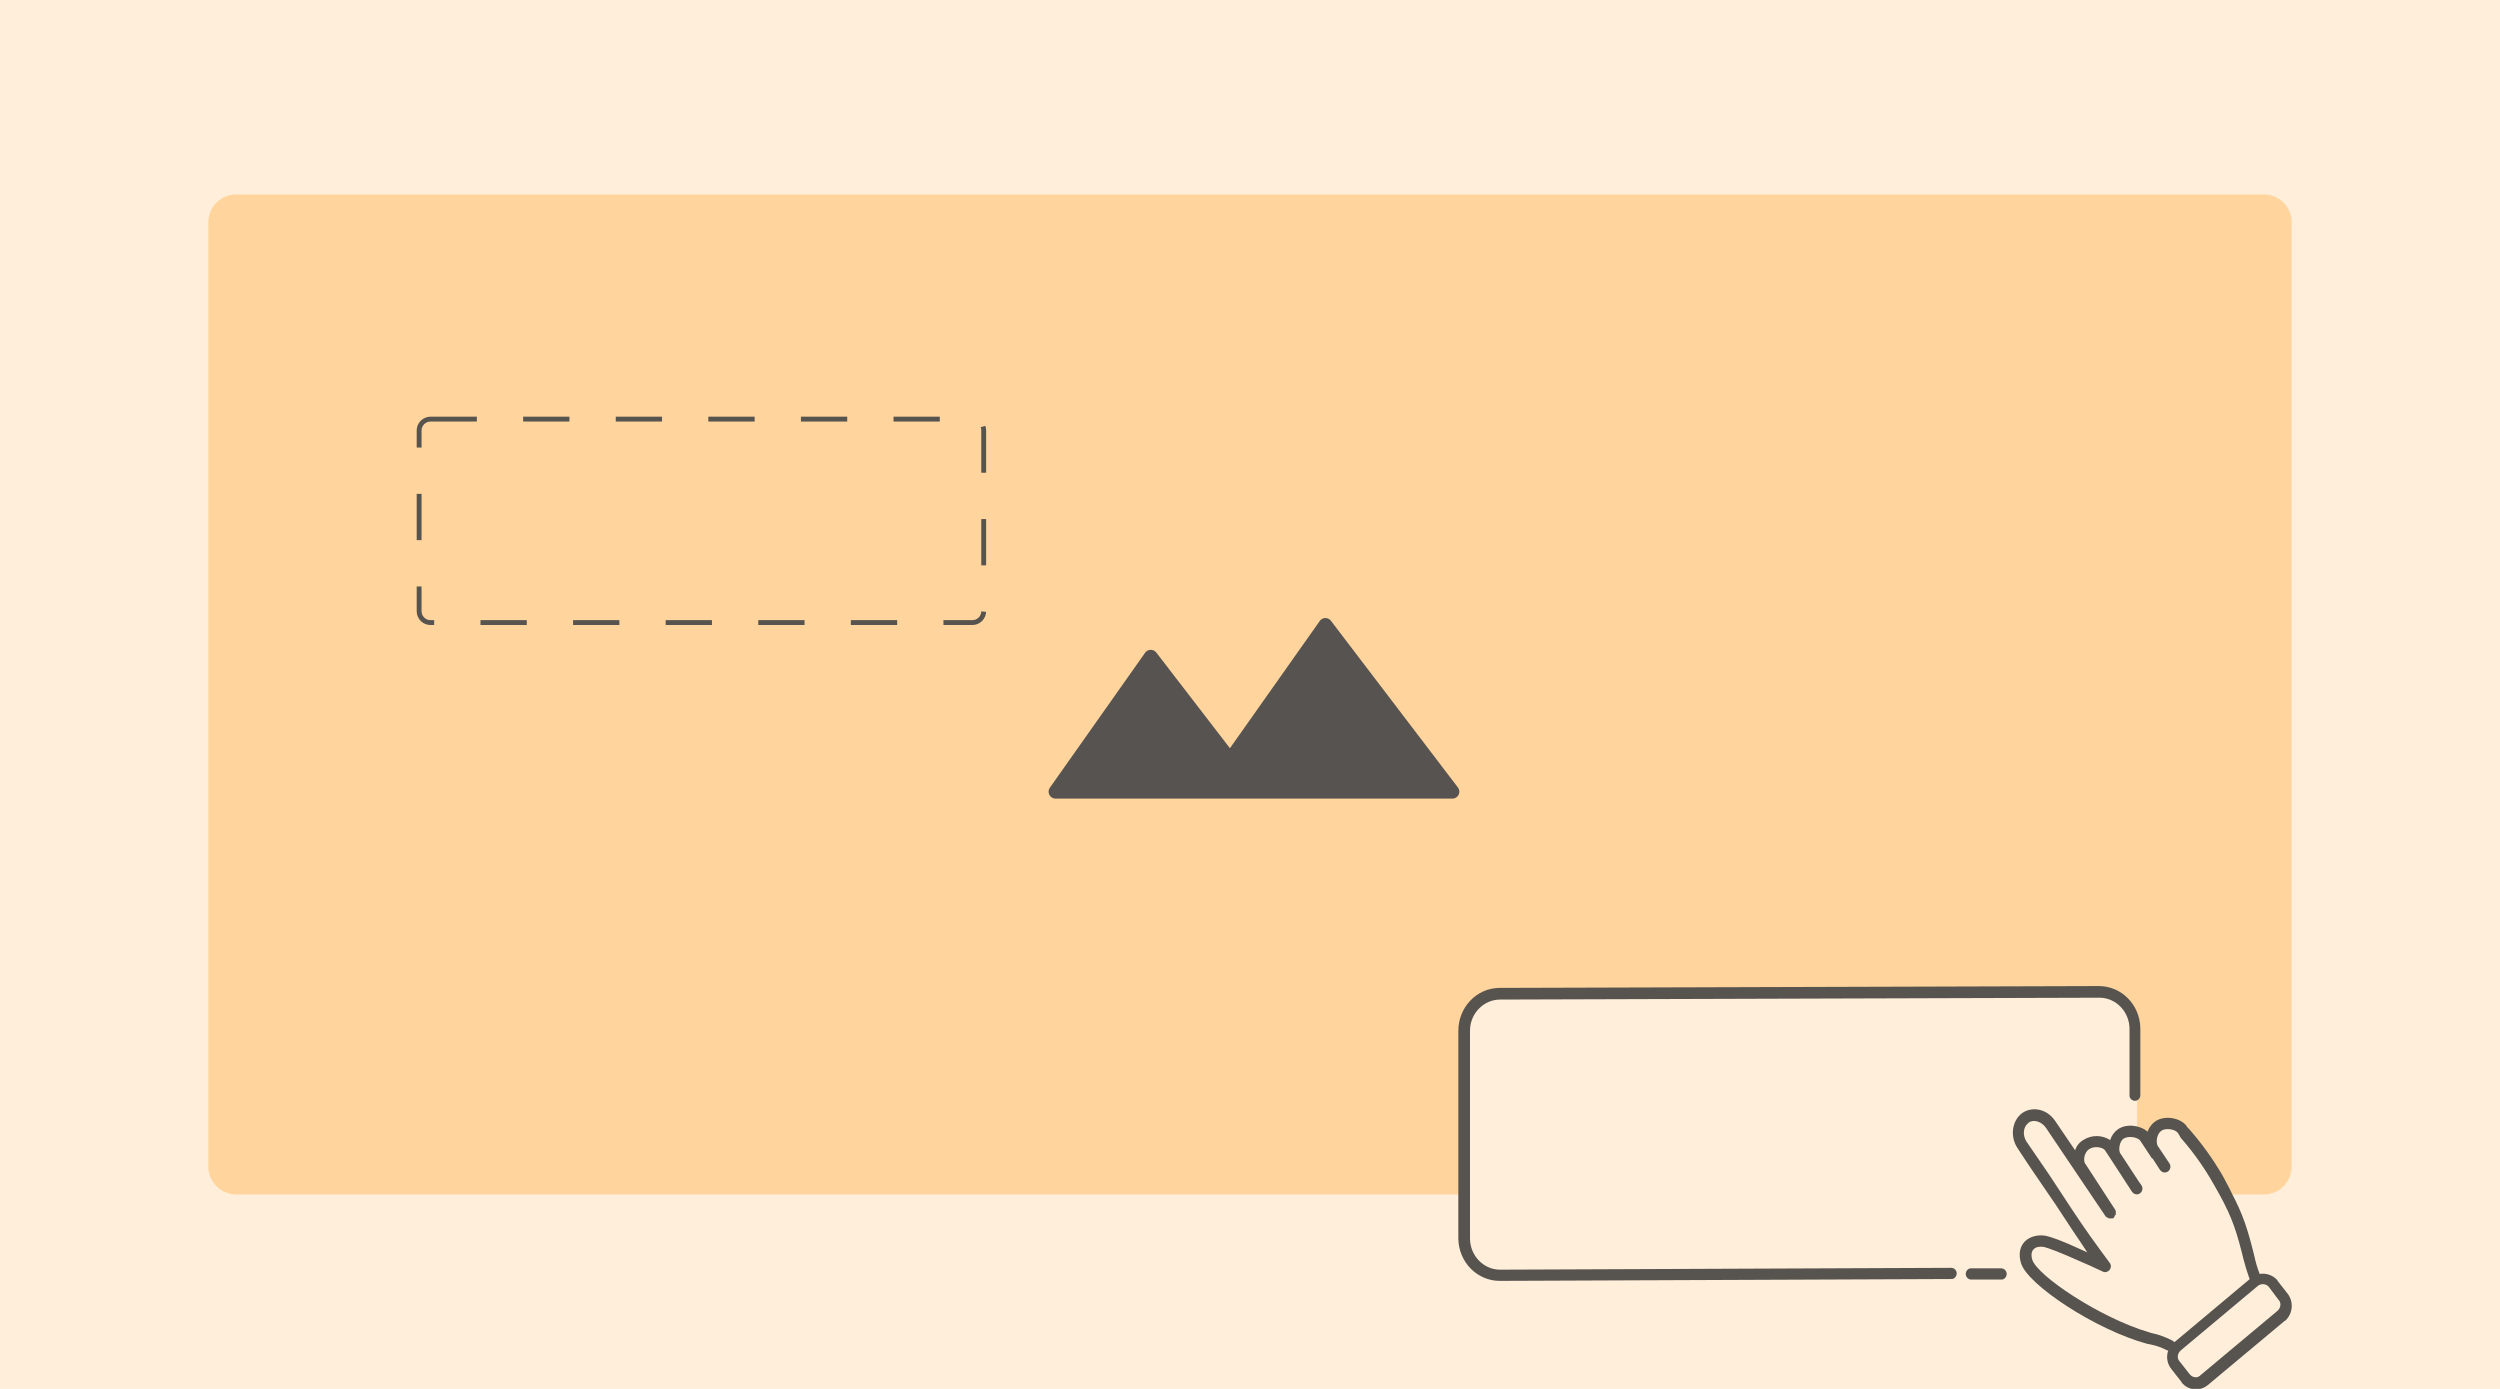
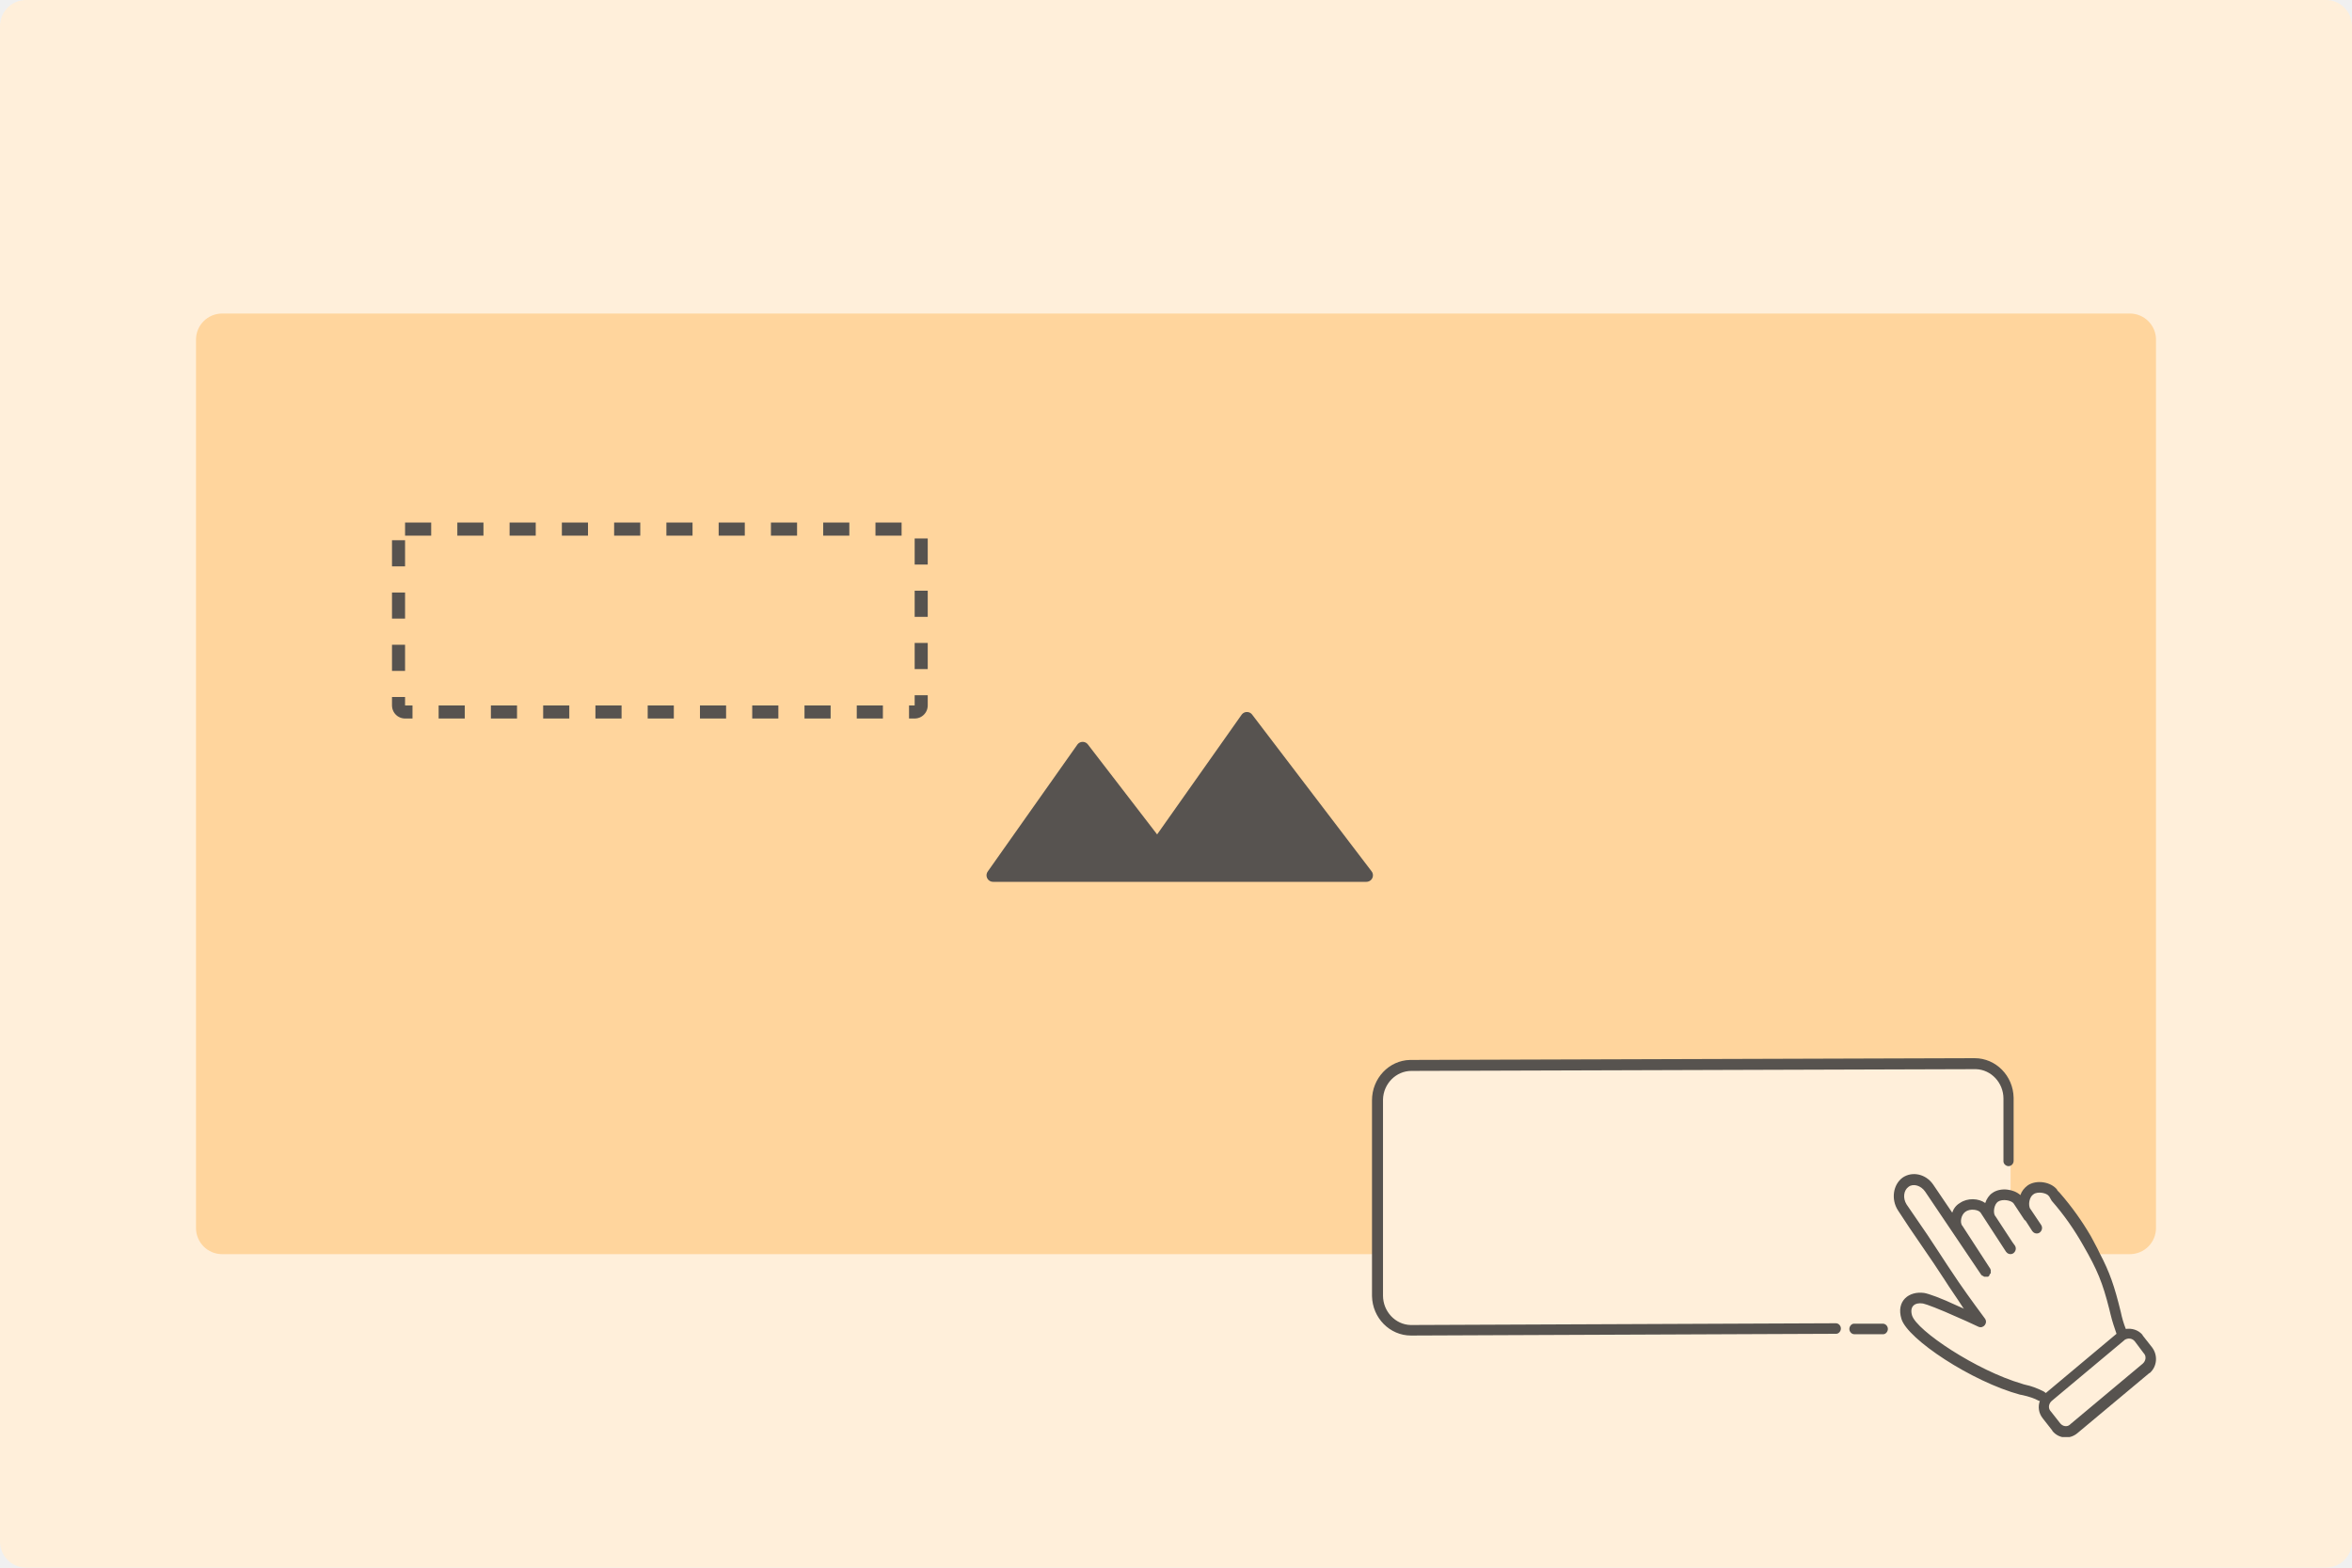
- <svg xmlns="http://www.w3.org/2000/svg" viewBox="0 0 108 60" fill="none" width="108" height="60">
-   <g clip-path="url(#clip0_10177_31860)">
-     <path width="180" height="100" fill="#FFEFDA" d="M0 0h108v60H0z" />
-     <path x="15" y="14" width="150" height="72" rx="2" fill="#FFD59D" d="M10.2 8.4h87.6a1.2 1.2 0 0 1 1.2 1.2v40.8a1.2 1.2 0 0 1 -1.2 1.2h-87.6a1.2 1.2 0 0 1 -1.2 -1.2V9.6a1.2 1.2 0 0 1 1.2 -1.2" />
-     <path d="M49.714 28.372 45.6 34.2h17.143l-5.485 -7.2 -4.115 5.828z" fill="#575350" stroke="#575350" stroke-linejoin="round" stroke-width="0.6" />
-     <path x="30.175" y="30.175" width="40.65" height="14.65" rx="0.825" stroke="#57534F" stroke-width="0.21" stroke-dasharray="2 2" d="M18.6 18.106H42a0.492 0.492 0 0 1 0.496 0.494V26.4a0.492 0.492 0 0 1 -0.496 0.496H18.6a0.492 0.492 0 0 1 -0.494 -0.496v-7.8a0.492 0.492 0 0 1 0.494 -0.494z" />
-     <path d="M87.9 53.7 87.6 54l0.3 0.9 0.9 0.9 1.5 0.9 2.4 0.9 1.2 0.6v0.6l0.9 0.9 0.9 -0.3L97.2 57.9l1.2 -0.9 0.3 -0.9 -0.6 -0.6 -0.6 -0.3 -0.3 -0.3 -0.6 -2.4 -1.2 -2.1 -1.2 -1.8h-0.9l-0.6 0.6 -0.9 -0.3 -0.9 0.6 -0.6 -0.3 -0.6 0.6h-0.3l-0.6 -0.9 -0.6 -0.6H87.6l-0.3 0.6 0.3 1.2 1.2 1.2 0.9 1.5 0.6 0.9 0.3 0.9 -0.6 -0.3 -0.6 -0.3 -0.9 -0.3z" fill="#FFEFDA" />
-     <path d="m63.581 43.762 0.58 -0.58 0.581 -0.29h26.129l0.871 0.58 0.581 0.871v4.645h-0.581l-0.581 0.581 -0.871 -0.29 -0.871 0.871 -0.581 -1.452 -0.871 -0.581 -0.581 0.29 -0.29 0.871 2.614 3.774 0.871 1.452 -0.29 -0.29h-0.871l-0.581 -0.581h-0.871l-0.29 0.29v1.162H64.159l-0.58 -0.581 -0.29 -0.289v-9.293z" fill="#FFEFDA" />
-     <path d="M86.455 54.793c0.137 0 0.234 0.121 0.234 0.242s-0.097 0.242 -0.214 0.242h-1.321c-0.137 0 -0.234 -0.121 -0.234 -0.242s0.097 -0.242 0.214 -0.242h1.322m2.314 -6.389 0.875 1.29a0.78 0.78 0 0 1 0.349 -0.443 1.068 1.068 0 0 1 1.166 0 0.888 0.888 0 0 1 0.331 -0.463c0.37 -0.262 0.972 -0.181 1.283 0.101a0.924 0.924 0 0 1 0.331 -0.444c0.409 -0.282 1.088 -0.161 1.361 0.203v0.02l0.118 0.121a12.84 12.84 0 0 1 1.42 1.975l0.078 0.14 0.116 0.222 0.118 0.221 0.097 0.202c0.467 0.887 0.68 1.512 0.972 2.7q0.088 0.424 0.234 0.786a0.84 0.84 0 0 1 0.757 0.262l0.02 0.041 0.427 0.545a0.872 0.872 0 0 1 -0.097 1.169l-0.04 0.02 -3.306 2.761a0.799 0.799 0 0 1 -1.128 -0.101l-0.019 -0.041 -0.427 -0.545a0.828 0.828 0 0 1 -0.137 -0.806h-0.04a2.64 2.64 0 0 0 -0.739 -0.262l-0.097 -0.02h-0.02c-2.236 -0.605 -5.19 -2.56 -5.464 -3.487 -0.252 -0.827 0.35 -1.29 1.05 -1.189 0.214 0.041 0.739 0.221 1.555 0.604l0.272 0.121 -0.04 -0.041c-0.311 -0.485 -0.602 -0.887 -0.856 -1.29l-0.505 -0.766 -0.661 -0.967a54 54 0 0 1 -0.972 -1.452c-0.331 -0.504 -0.234 -1.189 0.214 -1.512 0.446 -0.302 1.069 -0.161 1.4 0.323m8.786 7.135 -0.019 0.02 -3.325 2.782c-0.137 0.121 -0.174 0.323 -0.059 0.464l0.019 0.02 0.427 0.545c0.118 0.14 0.312 0.181 0.448 0.06l0.019 -0.02 3.325 -2.78c0.137 -0.121 0.174 -0.323 0.059 -0.464l-0.02 -0.02 -0.408 -0.544c-0.116 -0.142 -0.311 -0.162 -0.467 -0.061m-9.914 -7.034c-0.234 0.162 -0.272 0.524 -0.097 0.806l0.953 1.391 0.545 0.827c0.137 0.202 0.252 0.383 0.37 0.564l0.174 0.262c0.448 0.685 0.972 1.411 1.555 2.197 0.156 0.202 -0.059 0.484 -0.292 0.383l-0.564 -0.262 -0.37 -0.161c-0.894 -0.403 -1.438 -0.605 -1.614 -0.644 -0.389 -0.061 -0.622 0.14 -0.505 0.545 0.214 0.706 2.975 2.539 5.056 3.144l0.059 0.02 0.078 0.02c0.292 0.06 0.545 0.162 0.797 0.282l0.078 0.041c0.019 0.02 0.059 0.041 0.078 0.06l3.246 -2.72a9.6 9.6 0 0 1 -0.272 -0.887l-0.059 -0.242c-0.312 -1.229 -0.545 -1.794 -1.205 -2.942a12 12 0 0 0 -1.439 -2.035l-0.116 -0.202 -0.02 -0.02c-0.097 -0.14 -0.505 -0.222 -0.7 -0.082 -0.194 0.121 -0.252 0.485 -0.156 0.665l0.019 0.02 0.486 0.726a0.258 0.258 0 0 1 -0.059 0.342 0.24 0.24 0 0 1 -0.331 -0.04l-0.019 -0.02 -0.312 -0.484 -0.04 -0.02 -0.505 -0.766c-0.097 -0.14 -0.505 -0.222 -0.72 -0.082 -0.174 0.121 -0.234 0.485 -0.137 0.644l0.02 0.02 0.778 1.189 0.116 0.162a0.258 0.258 0 0 1 -0.059 0.342 0.24 0.24 0 0 1 -0.331 -0.041l-0.019 -0.02 -1.166 -1.794c-0.097 -0.14 -0.486 -0.202 -0.701 -0.041 -0.194 0.14 -0.252 0.464 -0.156 0.624l0.019 0.02 1.283 1.975v0.02l0.019 0.02v0.162l-0.019 0.02 -0.02 0.02 -0.019 0.02v0.041l-0.019 0.02 -0.02 0.02s-0.019 0.02 -0.04 0.02h-0.156c-0.019 0 -0.019 0 -0.04 -0.02l-0.038 -0.02 -0.02 -0.02v0.02l-0.019 -0.02 -0.02 -0.02 -0.019 -0.02 -2.567 -3.81c-0.194 -0.282 -0.545 -0.383 -0.758 -0.221m3.047 -5.905c0.972 0 1.769 0.806 1.788 1.814v2.902a0.24 0.24 0 0 1 -0.234 0.242c-0.116 0 -0.234 -0.101 -0.234 -0.221v-2.884c0 -0.726 -0.563 -1.331 -1.264 -1.35h-0.04l-25.885 0.08c-0.7 0 -1.283 0.584 -1.302 1.309v9.01c0 0.726 0.564 1.331 1.265 1.35h0.038l19.489 -0.08c0.137 0 0.234 0.121 0.234 0.242s-0.097 0.242 -0.214 0.242h-0.02l-19.508 0.08c-0.972 0 -1.769 -0.805 -1.788 -1.814v-8.989c0 -1.008 0.778 -1.834 1.75 -1.854h0.059z" fill="#57534F" />
+ <svg xmlns="http://www.w3.org/2000/svg" viewBox="0 0 90 60" fill="none" preserveAspectRatio="xMidYMid meet">
+   <rect width="90" height="60" rx="1" fill="#FFEFDA" />
+   <g clip-path="url(#clip0_10788_34096)">
+     <rect width="90" height="50" transform="translate(0 5)" fill="#FFEFDA" />
+     <rect x="7.5" y="12" width="75" height="36" rx="1" fill="#FFD59D" />
+     <path d="M41.429 28.643L38 33.5H52.286L47.714 27.5L44.286 32.357L41.429 28.643Z" fill="#575350" stroke="#575350" stroke-width="0.5" stroke-linejoin="round" />
+     <rect x="15.25" y="20.25" width="20" height="7" rx="0.25" stroke="#57534F" stroke-width="0.5" stroke-dasharray="1 1" />
+     <path d="M73.25 49.75L73 50L73.25 50.75L74 51.5L75.25 52.25L77.25 53L78.25 53.5V54L79 54.75L79.75 54.5L81 53.25L82 52.5L82.25 51.75L81.75 51.25L81.25 51L81 50.75L80.5 48.75L79.5 47L78.5 45.5H77.75L77.25 46L76.5 45.75L75.75 46.25L75.25 46L74.75 46.5H74.5L74 45.75L73.5 45.25H73L72.75 45.75L73 46.75L74 47.75L74.75 49L75.25 49.75L75.5 50.5L75 50.25L74.5 50L73.75 49.75H73.25Z" fill="#FFEFDA" />
+     <path d="M52.984 41.468L53.468 40.984L53.952 40.742H55.645H73.065H75.726L76.452 41.226L76.936 41.952V44.371V45.823H76.452L75.968 46.307L75.242 46.065L74.516 46.791L74.032 45.581L73.307 45.097L72.823 45.339L72.581 46.065L74.758 49.21L75.484 50.42L75.242 50.178H74.516L74.032 49.694H73.307L73.065 49.936V50.42V50.904H59.516H56.371H54.194H53.468L52.984 50.42L52.742 50.178V48.968V48V46.791V45.339V43.887V42.436L52.984 41.468Z" fill="#FFEFDA" />
+     <path d="M72.046 50.661C72.159 50.661 72.24 50.762 72.24 50.863C72.24 50.964 72.159 51.065 72.062 51.065H72.046H70.96C70.847 51.065 70.766 50.964 70.766 50.863C70.766 50.762 70.847 50.661 70.944 50.661H70.96H72.046ZM73.974 45.337L74.703 46.412C74.751 46.261 74.849 46.127 74.995 46.043C75.286 45.841 75.707 45.858 75.966 46.043C76.015 45.891 76.112 45.74 76.242 45.656C76.55 45.438 77.052 45.505 77.311 45.74C77.36 45.589 77.457 45.471 77.587 45.371C77.927 45.136 78.494 45.236 78.721 45.539V45.556L78.818 45.656C79.288 46.194 79.677 46.748 80.001 47.302L80.065 47.42L80.163 47.605L80.26 47.789L80.341 47.957C80.73 48.696 80.908 49.217 81.151 50.208C81.2 50.443 81.264 50.661 81.345 50.863C81.572 50.829 81.815 50.897 81.977 51.081L81.993 51.115L82.35 51.568C82.577 51.871 82.544 52.291 82.269 52.543L82.236 52.559L79.482 54.86C79.191 55.096 78.785 55.062 78.543 54.776L78.526 54.743L78.17 54.289C78.008 54.088 77.975 53.836 78.056 53.617H78.04H78.024C77.846 53.517 77.635 53.45 77.408 53.399L77.327 53.382H77.311C75.448 52.879 72.986 51.249 72.759 50.477C72.548 49.788 73.05 49.402 73.634 49.486C73.812 49.519 74.249 49.67 74.93 49.99L75.156 50.09L75.124 50.057C74.865 49.654 74.622 49.318 74.411 48.982L73.99 48.344L73.439 47.537C73.196 47.185 72.921 46.782 72.629 46.328C72.354 45.908 72.435 45.337 72.807 45.068C73.18 44.816 73.698 44.934 73.974 45.337ZM81.297 51.283L81.281 51.3L78.51 53.617C78.397 53.718 78.364 53.886 78.462 54.004L78.478 54.021L78.834 54.474C78.931 54.592 79.093 54.625 79.207 54.525L79.223 54.508L81.993 52.19C82.107 52.089 82.139 51.921 82.042 51.804L82.026 51.787L81.686 51.333C81.588 51.216 81.426 51.199 81.297 51.283ZM73.034 45.421C72.84 45.556 72.807 45.858 72.953 46.093L73.747 47.252L74.201 47.941C74.314 48.108 74.411 48.26 74.508 48.411L74.654 48.629C75.027 49.2 75.464 49.805 75.95 50.46C76.08 50.628 75.902 50.863 75.707 50.779L75.237 50.561L74.93 50.426C74.184 50.09 73.731 49.922 73.585 49.889C73.261 49.838 73.067 50.006 73.164 50.342C73.342 50.93 75.642 52.459 77.376 52.962L77.425 52.979L77.489 52.996C77.733 53.046 77.943 53.13 78.154 53.231L78.219 53.265C78.235 53.282 78.267 53.298 78.283 53.315L80.989 51.048C80.908 50.813 80.827 50.578 80.762 50.309L80.713 50.107C80.454 49.083 80.26 48.612 79.709 47.655C79.385 47.084 78.996 46.513 78.51 45.959L78.413 45.791L78.397 45.774C78.316 45.656 77.975 45.589 77.814 45.707C77.651 45.807 77.603 46.11 77.684 46.261L77.7 46.278L78.105 46.882C78.17 46.983 78.138 47.101 78.056 47.168C77.975 47.235 77.846 47.218 77.781 47.134L77.765 47.117L77.506 46.714L77.473 46.698L77.052 46.059C76.971 45.942 76.631 45.875 76.453 45.992C76.307 46.093 76.258 46.395 76.339 46.53L76.355 46.547L77.003 47.537L77.101 47.672C77.165 47.773 77.133 47.89 77.052 47.957C76.971 48.025 76.841 48.008 76.777 47.924L76.76 47.907L75.788 46.412C75.707 46.294 75.383 46.244 75.205 46.379C75.043 46.496 74.995 46.765 75.076 46.899L75.092 46.916L76.161 48.562V48.579L76.177 48.596V48.612V48.629C76.177 48.646 76.177 48.646 76.177 48.663V48.679V48.696V48.713V48.73L76.161 48.747L76.145 48.764L76.129 48.78V48.814L76.112 48.831L76.096 48.847C76.096 48.847 76.08 48.864 76.064 48.864H76.047H76.031H76.015H75.983H75.966H75.95H75.934C75.918 48.864 75.918 48.864 75.902 48.847L75.869 48.831L75.853 48.814V48.831L75.837 48.814L75.821 48.797L75.805 48.78L73.666 45.606C73.504 45.371 73.212 45.287 73.034 45.421ZM75.561 40.5C76.372 40.5 77.036 41.172 77.052 42.012V42.062V44.43C77.052 44.548 76.955 44.632 76.858 44.632C76.76 44.632 76.663 44.548 76.663 44.447V44.43V42.045C76.663 41.441 76.193 40.937 75.61 40.92H75.578L54.007 40.987C53.423 40.987 52.937 41.474 52.921 42.079V42.112V49.586C52.921 50.191 53.391 50.695 53.974 50.712H54.007L70.248 50.645C70.361 50.645 70.442 50.745 70.442 50.846C70.442 50.947 70.361 51.048 70.264 51.048H70.248L53.99 51.115C53.181 51.115 52.516 50.443 52.5 49.603V49.553V42.112C52.5 41.272 53.148 40.584 53.958 40.567H54.007L75.561 40.5Z" fill="#57534F" />
  </g>
  <defs>
-     <clipPath id="clip0_10177_31860">
-       <path width="180" height="100" fill="white" d="M0 0h108v60H0z" />
+     <clipPath id="clip0_10788_34096">
+       <rect width="90" height="50" fill="white" transform="translate(0 5)" />
    </clipPath>
  </defs>
</svg>
